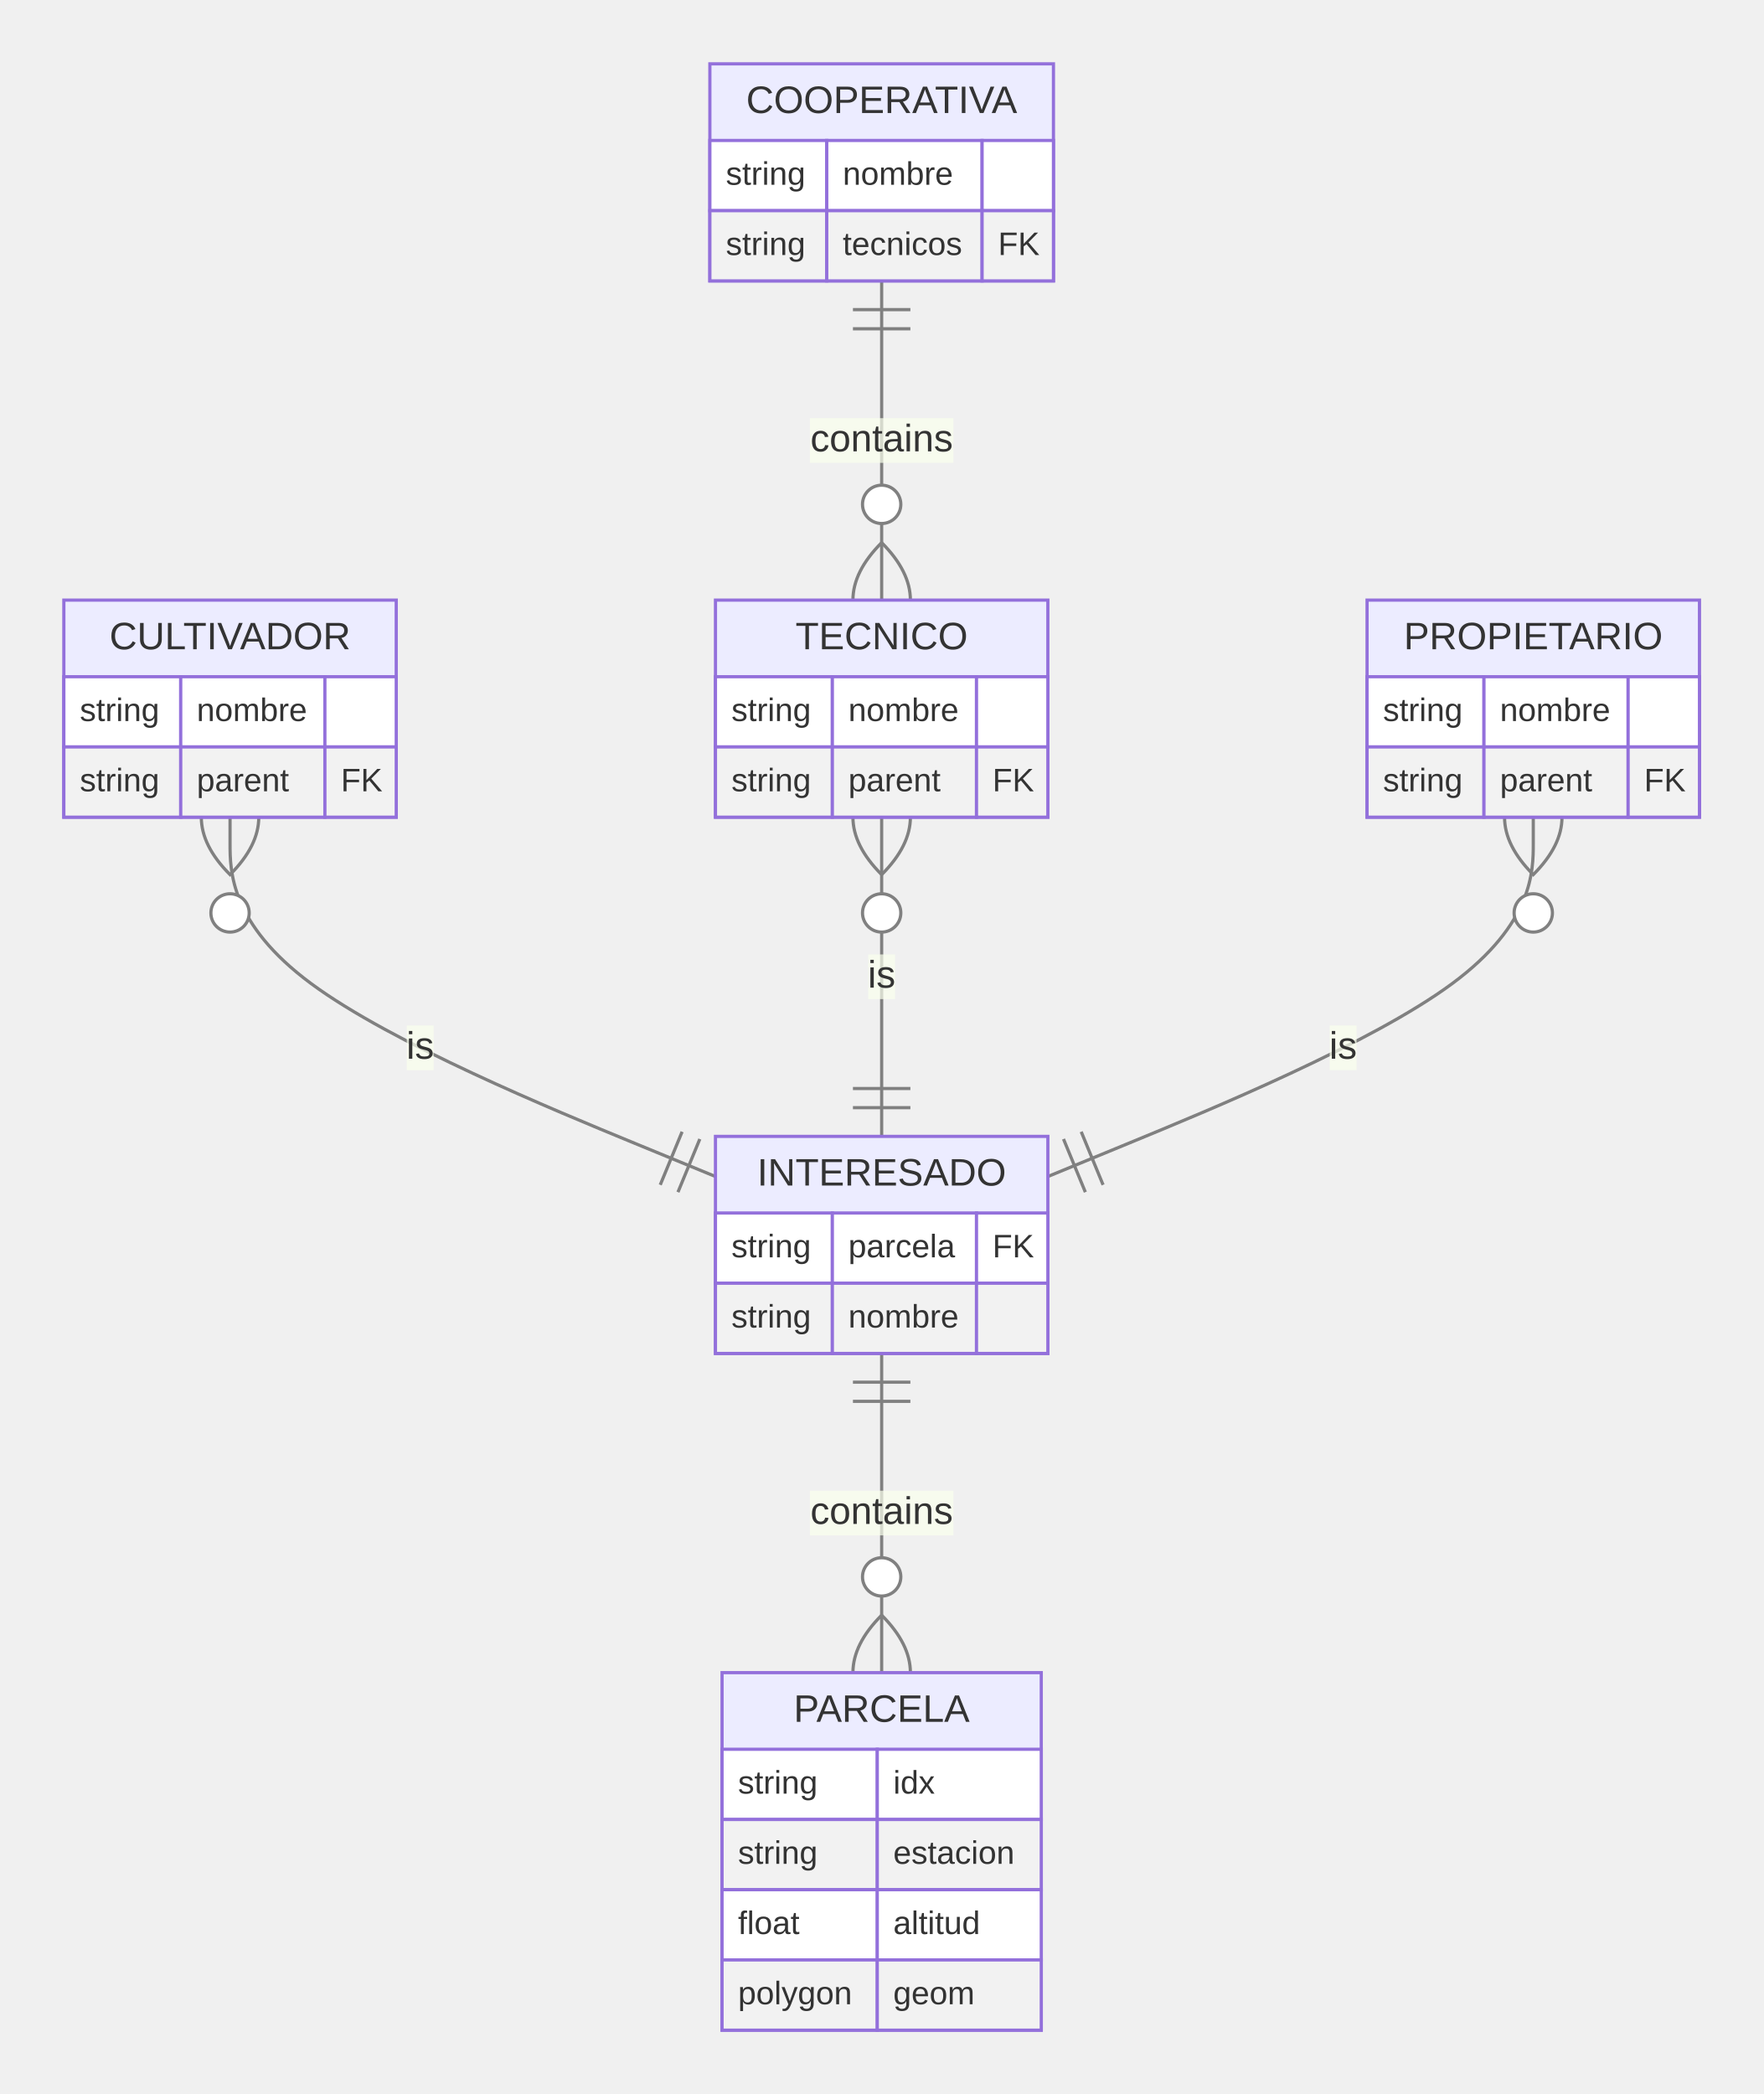
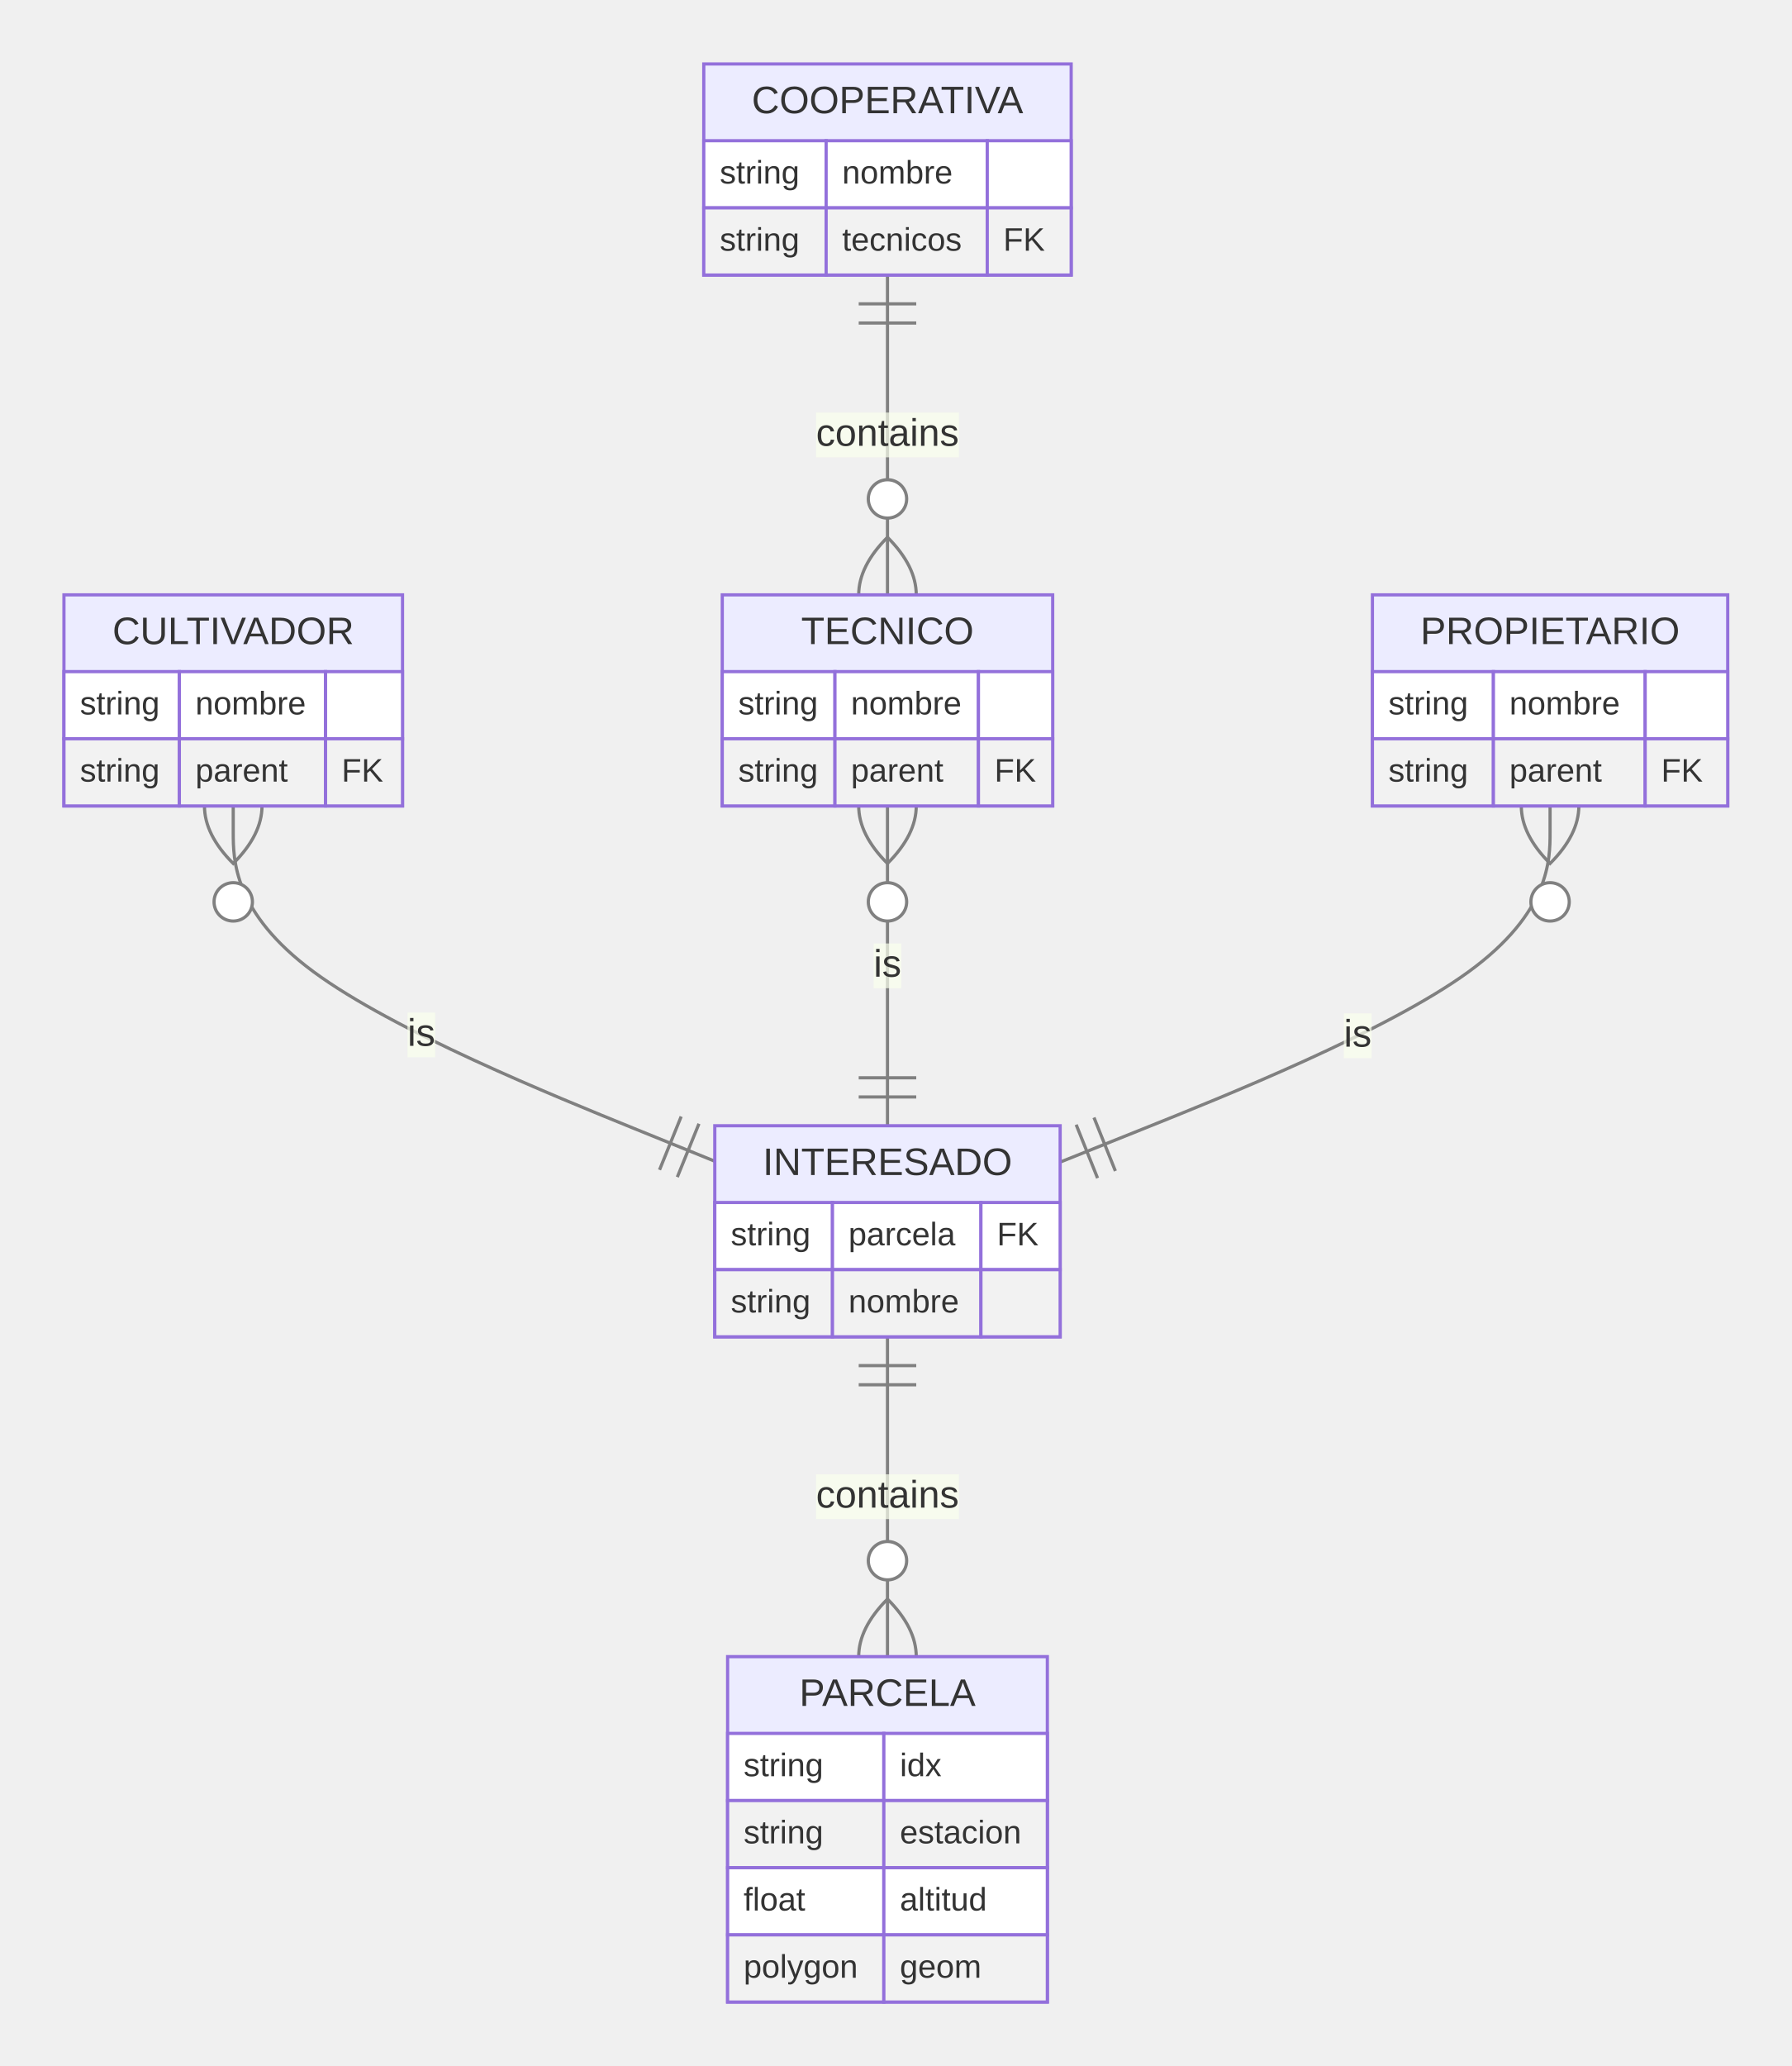
- <svg xmlns="http://www.w3.org/2000/svg" aria-roledescription="er" role="graphics-document document" viewBox="0 0 552.401 656" style="max-width: 552.401px; background-color: white;" width="100%" id="mermaid-1685972476325">
-   <style>#mermaid-1685972476325{font-family:"trebuchet ms",verdana,arial,sans-serif;font-size:16px;fill:#333;}#mermaid-1685972476325 .error-icon{fill:#552222;}#mermaid-1685972476325 .error-text{fill:#552222;stroke:#552222;}#mermaid-1685972476325 .edge-thickness-normal{stroke-width:2px;}#mermaid-1685972476325 .edge-thickness-thick{stroke-width:3.5px;}#mermaid-1685972476325 .edge-pattern-solid{stroke-dasharray:0;}#mermaid-1685972476325 .edge-pattern-dashed{stroke-dasharray:3;}#mermaid-1685972476325 .edge-pattern-dotted{stroke-dasharray:2;}#mermaid-1685972476325 .marker{fill:#333333;stroke:#333333;}#mermaid-1685972476325 .marker.cross{stroke:#333333;}#mermaid-1685972476325 svg{font-family:"trebuchet ms",verdana,arial,sans-serif;font-size:16px;}#mermaid-1685972476325 .entityBox{fill:#ECECFF;stroke:#9370DB;}#mermaid-1685972476325 .attributeBoxOdd{fill:#ffffff;stroke:#9370DB;}#mermaid-1685972476325 .attributeBoxEven{fill:#f2f2f2;stroke:#9370DB;}#mermaid-1685972476325 .relationshipLabelBox{fill:hsl(80, 100%, 96.275%);opacity:0.7;background-color:hsl(80, 100%, 96.275%);}#mermaid-1685972476325 .relationshipLabelBox rect{opacity:0.5;}#mermaid-1685972476325 .relationshipLine{stroke:#333333;}#mermaid-1685972476325 .entityTitleText{text-anchor:middle;font-size:18px;fill:#333;}#mermaid-1685972476325 :root{--mermaid-font-family:"trebuchet ms",verdana,arial,sans-serif;}</style>
+ <svg xmlns="http://www.w3.org/2000/svg" aria-roledescription="er" role="graphics-document document" viewBox="0 0 560.366 646" style="max-width: 560.366px; background-color: white;" width="100%" id="mermaid-1685974907118">
+   <style>#mermaid-1685974907118{font-family:"trebuchet ms",verdana,arial,sans-serif;font-size:16px;fill:#333;}#mermaid-1685974907118 .error-icon{fill:#552222;}#mermaid-1685974907118 .error-text{fill:#552222;stroke:#552222;}#mermaid-1685974907118 .edge-thickness-normal{stroke-width:2px;}#mermaid-1685974907118 .edge-thickness-thick{stroke-width:3.5px;}#mermaid-1685974907118 .edge-pattern-solid{stroke-dasharray:0;}#mermaid-1685974907118 .edge-pattern-dashed{stroke-dasharray:3;}#mermaid-1685974907118 .edge-pattern-dotted{stroke-dasharray:2;}#mermaid-1685974907118 .marker{fill:#333333;stroke:#333333;}#mermaid-1685974907118 .marker.cross{stroke:#333333;}#mermaid-1685974907118 svg{font-family:"trebuchet ms",verdana,arial,sans-serif;font-size:16px;}#mermaid-1685974907118 .entityBox{fill:#ECECFF;stroke:#9370DB;}#mermaid-1685974907118 .attributeBoxOdd{fill:#ffffff;stroke:#9370DB;}#mermaid-1685974907118 .attributeBoxEven{fill:#f2f2f2;stroke:#9370DB;}#mermaid-1685974907118 .relationshipLabelBox{fill:hsl(80, 100%, 96.275%);opacity:0.7;background-color:hsl(80, 100%, 96.275%);}#mermaid-1685974907118 .relationshipLabelBox rect{opacity:0.5;}#mermaid-1685974907118 .relationshipLine{stroke:#333333;}#mermaid-1685974907118 .entityTitleText{text-anchor:middle;font-size:18px;fill:#333;}#mermaid-1685974907118 :root{--mermaid-font-family:"trebuchet ms",verdana,arial,sans-serif;}</style>
  <g />
  <defs>
    <marker orient="auto" markerHeight="18" markerWidth="18" refY="9" refX="0" id="ONLY_ONE_START">
      <path d="M9,0 L9,18 M15,0 L15,18" fill="none" stroke="gray" />
    </marker>
  </defs>
  <defs>
    <marker orient="auto" markerHeight="18" markerWidth="18" refY="9" refX="18" id="ONLY_ONE_END">
      <path d="M3,0 L3,18 M9,0 L9,18" fill="none" stroke="gray" />
    </marker>
  </defs>
  <defs>
    <marker orient="auto" markerHeight="18" markerWidth="30" refY="9" refX="0" id="ZERO_OR_ONE_START">
      <circle r="6" cy="9" cx="21" fill="white" stroke="gray" />
      <path d="M9,0 L9,18" fill="none" stroke="gray" />
    </marker>
  </defs>
  <defs>
    <marker orient="auto" markerHeight="18" markerWidth="30" refY="9" refX="30" id="ZERO_OR_ONE_END">
      <circle r="6" cy="9" cx="9" fill="white" stroke="gray" />
      <path d="M21,0 L21,18" fill="none" stroke="gray" />
    </marker>
  </defs>
  <defs>
    <marker orient="auto" markerHeight="36" markerWidth="45" refY="18" refX="18" id="ONE_OR_MORE_START">
      <path d="M0,18 Q 18,0 36,18 Q 18,36 0,18 M42,9 L42,27" fill="none" stroke="gray" />
    </marker>
  </defs>
  <defs>
    <marker orient="auto" markerHeight="36" markerWidth="45" refY="18" refX="27" id="ONE_OR_MORE_END">
      <path d="M3,9 L3,27 M9,18 Q27,0 45,18 Q27,36 9,18" fill="none" stroke="gray" />
    </marker>
  </defs>
  <defs>
    <marker orient="auto" markerHeight="36" markerWidth="57" refY="18" refX="18" id="ZERO_OR_MORE_START">
      <circle r="6" cy="18" cx="48" fill="white" stroke="gray" />
      <path d="M0,18 Q18,0 36,18 Q18,36 0,18" fill="none" stroke="gray" />
    </marker>
  </defs>
  <defs>
    <marker orient="auto" markerHeight="36" markerWidth="57" refY="18" refX="39" id="ZERO_OR_MORE_END">
      <circle r="6" cy="18" cx="9" fill="white" stroke="gray" />
      <path d="M21,18 Q39,0 57,18 Q39,36 21,18" fill="none" stroke="gray" />
    </marker>
  </defs>
-   <path style="stroke: gray; fill: none;" marker-start="url(#ZERO_OR_MORE_START)" marker-end="url(#ONLY_ONE_END)" d="M72.067,256L72.067,264.333C72.067,272.667,72.067,289.333,97.411,308.096C122.756,326.858,173.445,347.716,198.789,358.146L224.134,368.575" class="er relationshipLine" />
-   <path style="stroke: gray; fill: none;" marker-start="url(#ZERO_OR_MORE_START)" marker-end="url(#ONLY_ONE_END)" d="M276.201,256L276.201,264.333C276.201,272.667,276.201,289.333,276.201,306C276.201,322.667,276.201,339.333,276.201,347.667L276.201,356" class="er relationshipLine" />
-   <path style="stroke: gray; fill: none;" marker-start="url(#ZERO_OR_MORE_START)" marker-end="url(#ONLY_ONE_END)" d="M480.334,256L480.334,264.333C480.334,272.667,480.334,289.333,454.99,308.096C429.645,326.858,378.956,347.716,353.612,358.146L328.267,368.575" class="er relationshipLine" />
-   <path style="stroke: gray; fill: none;" marker-start="url(#ONLY_ONE_START)" marker-end="url(#ZERO_OR_MORE_END)" d="M276.201,88L276.201,96.333C276.201,104.667,276.201,121.333,276.201,138C276.201,154.667,276.201,171.333,276.201,179.667L276.201,188" class="er relationshipLine" />
-   <path style="stroke: gray; fill: none;" marker-start="url(#ONLY_ONE_START)" marker-end="url(#ZERO_OR_MORE_END)" d="M276.201,424L276.201,432.333C276.201,440.667,276.201,457.333,276.201,474C276.201,490.667,276.201,507.333,276.201,515.667L276.201,524" class="er relationshipLine" />
-   <g transform="translate(20,188 )" id="entity-CULTIVADOR-4b976107-9a93-5ea6-a689-e53ffd44865d">
-     <rect height="68" width="104.134" y="0" x="0" class="er entityBox" />
-     <text style="dominant-baseline: middle; text-anchor: middle; font-size: 12px;" transform="translate(52.06686,12)" y="0" x="0" id="text-entity-CULTIVADOR-4b976107-9a93-5ea6-a689-e53ffd44865d" class="er entityLabel">CULTIVADOR</text>
-     <rect height="22" width="36.619" y="24" x="0" class="er attributeBoxOdd" />
-     <text style="dominant-baseline: middle; font-size: 10.2px;" transform="translate(5,35)" y="0" x="0" id="text-entity-CULTIVADOR-4b976107-9a93-5ea6-a689-e53ffd44865d-attr-1-type" class="er entityLabel">string</text>
-     <rect height="22" width="45.161" y="24" x="36.619" class="er attributeBoxOdd" />
-     <text style="dominant-baseline: middle; font-size: 10.2px;" transform="translate(41.61909,35)" y="0" x="0" id="text-entity-CULTIVADOR-4b976107-9a93-5ea6-a689-e53ffd44865d-attr-1-name" class="er entityLabel">nombre</text>
-     <rect height="22" width="22.354" y="24" x="81.78" class="er attributeBoxOdd" />
-     <text style="dominant-baseline: middle; font-size: 10.2px;" transform="translate(86.77971,35)" y="0" x="0" id="text-entity-CULTIVADOR-4b976107-9a93-5ea6-a689-e53ffd44865d-attr-1-key" class="er entityLabel" />
-     <rect height="22" width="36.619" y="46" x="0" class="er attributeBoxEven" />
-     <text style="dominant-baseline: middle; font-size: 10.2px;" transform="translate(5,57)" y="0" x="0" id="text-entity-CULTIVADOR-4b976107-9a93-5ea6-a689-e53ffd44865d-attr-2-type" class="er entityLabel">string</text>
-     <rect height="22" width="45.161" y="46" x="36.619" class="er attributeBoxEven" />
-     <text style="dominant-baseline: middle; font-size: 10.2px;" transform="translate(41.61909,57)" y="0" x="0" id="text-entity-CULTIVADOR-4b976107-9a93-5ea6-a689-e53ffd44865d-attr-2-name" class="er entityLabel">parent</text>
-     <rect height="22" width="22.354" y="46" x="81.78" class="er attributeBoxEven" />
-     <text style="dominant-baseline: middle; font-size: 10.2px;" transform="translate(86.77971,57)" y="0" x="0" id="text-entity-CULTIVADOR-4b976107-9a93-5ea6-a689-e53ffd44865d-attr-2-key" class="er entityLabel">FK</text>
+   <path style="stroke: gray; fill: none;" marker-start="url(#ZERO_OR_MORE_START)" marker-end="url(#ONLY_ONE_END)" d="M72.948,252L72.948,260.333C72.948,268.667,72.948,285.333,98.05,303.849C123.153,322.364,173.357,342.729,198.459,352.911L223.561,363.093" class="er relationshipLine" />
+   <path style="stroke: gray; fill: none;" marker-start="url(#ZERO_OR_MORE_START)" marker-end="url(#ONLY_ONE_END)" d="M277.569,252L277.569,260.333C277.569,268.667,277.569,285.333,277.569,302C277.569,318.667,277.569,335.333,277.569,343.667L277.569,352" class="er relationshipLine" />
+   <path style="stroke: gray; fill: none;" marker-start="url(#ZERO_OR_MORE_START)" marker-end="url(#ONLY_ONE_END)" d="M484.804,252L484.804,260.333C484.804,268.667,484.804,285.333,459.266,303.895C433.728,322.456,382.652,342.913,357.115,353.141L331.577,363.369" class="er relationshipLine" />
+   <path style="stroke: gray; fill: none;" marker-start="url(#ONLY_ONE_START)" marker-end="url(#ZERO_OR_MORE_END)" d="M277.569,86L277.569,94.333C277.569,102.667,277.569,119.333,277.569,136C277.569,152.667,277.569,169.333,277.569,177.667L277.569,186" class="er relationshipLine" />
+   <path style="stroke: gray; fill: none;" marker-start="url(#ONLY_ONE_START)" marker-end="url(#ZERO_OR_MORE_END)" d="M277.569,418L277.569,426.333C277.569,434.667,277.569,451.333,277.569,468C277.569,484.667,277.569,501.333,277.569,509.667L277.569,518" class="er relationshipLine" />
+   <g transform="translate(20,186 )" id="entity-CULTIVADOR-4b976107-9a93-5ea6-a689-e53ffd44865d">
+     <rect height="66" width="105.896" y="0" x="0" class="er entityBox" />
+     <text style="dominant-baseline: middle; text-anchor: middle; font-size: 12px;" transform="translate(52.94824,12)" y="0" x="0" id="text-entity-CULTIVADOR-4b976107-9a93-5ea6-a689-e53ffd44865d" class="er entityLabel">CULTIVADOR</text>
+     <rect height="21" width="36.096" y="24" x="0" class="er attributeBoxOdd" />
+     <text style="dominant-baseline: middle; font-size: 10.2px;" transform="translate(5,34.5)" y="0" x="0" id="text-entity-CULTIVADOR-4b976107-9a93-5ea6-a689-e53ffd44865d-attr-1-type" class="er entityLabel">string</text>
+     <rect height="21" width="45.727" y="24" x="36.096" class="er attributeBoxOdd" />
+     <text style="dominant-baseline: middle; font-size: 10.2px;" transform="translate(41.09633,34.5)" y="0" x="0" id="text-entity-CULTIVADOR-4b976107-9a93-5ea6-a689-e53ffd44865d-attr-1-name" class="er entityLabel">nombre</text>
+     <rect height="21" width="24.073" y="24" x="81.823" class="er attributeBoxOdd" />
+     <text style="dominant-baseline: middle; font-size: 10.2px;" transform="translate(86.82304,34.5)" y="0" x="0" id="text-entity-CULTIVADOR-4b976107-9a93-5ea6-a689-e53ffd44865d-attr-1-key" class="er entityLabel" />
+     <rect height="21" width="36.096" y="45" x="0" class="er attributeBoxEven" />
+     <text style="dominant-baseline: middle; font-size: 10.2px;" transform="translate(5,55.5)" y="0" x="0" id="text-entity-CULTIVADOR-4b976107-9a93-5ea6-a689-e53ffd44865d-attr-2-type" class="er entityLabel">string</text>
+     <rect height="21" width="45.727" y="45" x="36.096" class="er attributeBoxEven" />
+     <text style="dominant-baseline: middle; font-size: 10.2px;" transform="translate(41.09633,55.5)" y="0" x="0" id="text-entity-CULTIVADOR-4b976107-9a93-5ea6-a689-e53ffd44865d-attr-2-name" class="er entityLabel">parent</text>
+     <rect height="21" width="24.073" y="45" x="81.823" class="er attributeBoxEven" />
+     <text style="dominant-baseline: middle; font-size: 10.2px;" transform="translate(86.82304,55.5)" y="0" x="0" id="text-entity-CULTIVADOR-4b976107-9a93-5ea6-a689-e53ffd44865d-attr-2-key" class="er entityLabel">FK</text>
  </g>
-   <g transform="translate(224.1337,356 )" id="entity-INTERESADO-82436f7b-d83d-5cd4-a2f6-bd91b5a481cd">
-     <rect height="68" width="104.134" y="0" x="0" class="er entityBox" />
-     <text style="dominant-baseline: middle; text-anchor: middle; font-size: 12px;" transform="translate(52.06686,12)" y="0" x="0" id="text-entity-INTERESADO-82436f7b-d83d-5cd4-a2f6-bd91b5a481cd" class="er entityLabel">INTERESADO</text>
-     <rect height="22" width="36.619" y="24" x="0" class="er attributeBoxOdd" />
-     <text style="dominant-baseline: middle; font-size: 10.2px;" transform="translate(5,35)" y="0" x="0" id="text-entity-INTERESADO-82436f7b-d83d-5cd4-a2f6-bd91b5a481cd-attr-1-type" class="er entityLabel">string</text>
-     <rect height="22" width="45.161" y="24" x="36.619" class="er attributeBoxOdd" />
-     <text style="dominant-baseline: middle; font-size: 10.2px;" transform="translate(41.61909,35)" y="0" x="0" id="text-entity-INTERESADO-82436f7b-d83d-5cd4-a2f6-bd91b5a481cd-attr-1-name" class="er entityLabel">parcela</text>
-     <rect height="22" width="22.354" y="24" x="81.78" class="er attributeBoxOdd" />
-     <text style="dominant-baseline: middle; font-size: 10.2px;" transform="translate(86.77971,35)" y="0" x="0" id="text-entity-INTERESADO-82436f7b-d83d-5cd4-a2f6-bd91b5a481cd-attr-1-key" class="er entityLabel">FK</text>
-     <rect height="22" width="36.619" y="46" x="0" class="er attributeBoxEven" />
-     <text style="dominant-baseline: middle; font-size: 10.2px;" transform="translate(5,57)" y="0" x="0" id="text-entity-INTERESADO-82436f7b-d83d-5cd4-a2f6-bd91b5a481cd-attr-2-type" class="er entityLabel">string</text>
-     <rect height="22" width="45.161" y="46" x="36.619" class="er attributeBoxEven" />
-     <text style="dominant-baseline: middle; font-size: 10.2px;" transform="translate(41.61909,57)" y="0" x="0" id="text-entity-INTERESADO-82436f7b-d83d-5cd4-a2f6-bd91b5a481cd-attr-2-name" class="er entityLabel">nombre</text>
-     <rect height="22" width="22.354" y="46" x="81.78" class="er attributeBoxEven" />
-     <text style="dominant-baseline: middle; font-size: 10.2px;" transform="translate(86.77971,57)" y="0" x="0" id="text-entity-INTERESADO-82436f7b-d83d-5cd4-a2f6-bd91b5a481cd-attr-2-key" class="er entityLabel" />
+   <g transform="translate(223.5611,352 )" id="entity-INTERESADO-82436f7b-d83d-5cd4-a2f6-bd91b5a481cd">
+     <rect height="66" width="108.016" y="0" x="0" class="er entityBox" />
+     <text style="dominant-baseline: middle; text-anchor: middle; font-size: 12px;" transform="translate(54.00781,12)" y="0" x="0" id="text-entity-INTERESADO-82436f7b-d83d-5cd4-a2f6-bd91b5a481cd" class="er entityLabel">INTERESADO</text>
+     <rect height="21" width="36.803" y="24" x="0" class="er attributeBoxOdd" />
+     <text style="dominant-baseline: middle; font-size: 10.2px;" transform="translate(5,34.5)" y="0" x="0" id="text-entity-INTERESADO-82436f7b-d83d-5cd4-a2f6-bd91b5a481cd-attr-1-type" class="er entityLabel">string</text>
+     <rect height="21" width="46.433" y="24" x="36.803" class="er attributeBoxOdd" />
+     <text style="dominant-baseline: middle; font-size: 10.2px;" transform="translate(41.80271,34.5)" y="0" x="0" id="text-entity-INTERESADO-82436f7b-d83d-5cd4-a2f6-bd91b5a481cd-attr-1-name" class="er entityLabel">parcela</text>
+     <rect height="21" width="24.78" y="24" x="83.236" class="er attributeBoxOdd" />
+     <text style="dominant-baseline: middle; font-size: 10.2px;" transform="translate(88.2358,34.5)" y="0" x="0" id="text-entity-INTERESADO-82436f7b-d83d-5cd4-a2f6-bd91b5a481cd-attr-1-key" class="er entityLabel">FK</text>
+     <rect height="21" width="36.803" y="45" x="0" class="er attributeBoxEven" />
+     <text style="dominant-baseline: middle; font-size: 10.2px;" transform="translate(5,55.5)" y="0" x="0" id="text-entity-INTERESADO-82436f7b-d83d-5cd4-a2f6-bd91b5a481cd-attr-2-type" class="er entityLabel">string</text>
+     <rect height="21" width="46.433" y="45" x="36.803" class="er attributeBoxEven" />
+     <text style="dominant-baseline: middle; font-size: 10.2px;" transform="translate(41.80271,55.5)" y="0" x="0" id="text-entity-INTERESADO-82436f7b-d83d-5cd4-a2f6-bd91b5a481cd-attr-2-name" class="er entityLabel">nombre</text>
+     <rect height="21" width="24.78" y="45" x="83.236" class="er attributeBoxEven" />
+     <text style="dominant-baseline: middle; font-size: 10.2px;" transform="translate(88.2358,55.5)" y="0" x="0" id="text-entity-INTERESADO-82436f7b-d83d-5cd4-a2f6-bd91b5a481cd-attr-2-key" class="er entityLabel" />
  </g>
-   <g transform="translate(224.1337,188 )" id="entity-TECNICO-c6d65ed5-8e80-5727-a5f6-6300295c6726">
-     <rect height="68" width="104.134" y="0" x="0" class="er entityBox" />
-     <text style="dominant-baseline: middle; text-anchor: middle; font-size: 12px;" transform="translate(52.06686,12)" y="0" x="0" id="text-entity-TECNICO-c6d65ed5-8e80-5727-a5f6-6300295c6726" class="er entityLabel">TECNICO</text>
-     <rect height="22" width="36.619" y="24" x="0" class="er attributeBoxOdd" />
-     <text style="dominant-baseline: middle; font-size: 10.2px;" transform="translate(5,35)" y="0" x="0" id="text-entity-TECNICO-c6d65ed5-8e80-5727-a5f6-6300295c6726-attr-1-type" class="er entityLabel">string</text>
-     <rect height="22" width="45.161" y="24" x="36.619" class="er attributeBoxOdd" />
-     <text style="dominant-baseline: middle; font-size: 10.2px;" transform="translate(41.61909,35)" y="0" x="0" id="text-entity-TECNICO-c6d65ed5-8e80-5727-a5f6-6300295c6726-attr-1-name" class="er entityLabel">nombre</text>
-     <rect height="22" width="22.354" y="24" x="81.78" class="er attributeBoxOdd" />
-     <text style="dominant-baseline: middle; font-size: 10.2px;" transform="translate(86.77971,35)" y="0" x="0" id="text-entity-TECNICO-c6d65ed5-8e80-5727-a5f6-6300295c6726-attr-1-key" class="er entityLabel" />
-     <rect height="22" width="36.619" y="46" x="0" class="er attributeBoxEven" />
-     <text style="dominant-baseline: middle; font-size: 10.2px;" transform="translate(5,57)" y="0" x="0" id="text-entity-TECNICO-c6d65ed5-8e80-5727-a5f6-6300295c6726-attr-2-type" class="er entityLabel">string</text>
-     <rect height="22" width="45.161" y="46" x="36.619" class="er attributeBoxEven" />
-     <text style="dominant-baseline: middle; font-size: 10.2px;" transform="translate(41.61909,57)" y="0" x="0" id="text-entity-TECNICO-c6d65ed5-8e80-5727-a5f6-6300295c6726-attr-2-name" class="er entityLabel">parent</text>
-     <rect height="22" width="22.354" y="46" x="81.78" class="er attributeBoxEven" />
-     <text style="dominant-baseline: middle; font-size: 10.2px;" transform="translate(86.77971,57)" y="0" x="0" id="text-entity-TECNICO-c6d65ed5-8e80-5727-a5f6-6300295c6726-attr-2-key" class="er entityLabel">FK</text>
+   <g transform="translate(225.8965,186 )" id="entity-TECNICO-c6d65ed5-8e80-5727-a5f6-6300295c6726">
+     <rect height="66" width="103.345" y="0" x="0" class="er entityBox" />
+     <text style="dominant-baseline: middle; text-anchor: middle; font-size: 12px;" transform="translate(51.67247,12)" y="0" x="0" id="text-entity-TECNICO-c6d65ed5-8e80-5727-a5f6-6300295c6726" class="er entityLabel">TECNICO</text>
+     <rect height="21" width="35.246" y="24" x="0" class="er attributeBoxOdd" />
+     <text style="dominant-baseline: middle; font-size: 10.2px;" transform="translate(5,34.5)" y="0" x="0" id="text-entity-TECNICO-c6d65ed5-8e80-5727-a5f6-6300295c6726-attr-1-type" class="er entityLabel">string</text>
+     <rect height="21" width="44.876" y="24" x="35.246" class="er attributeBoxOdd" />
+     <text style="dominant-baseline: middle; font-size: 10.2px;" transform="translate(40.24582,34.5)" y="0" x="0" id="text-entity-TECNICO-c6d65ed5-8e80-5727-a5f6-6300295c6726-attr-1-name" class="er entityLabel">nombre</text>
+     <rect height="21" width="23.223" y="24" x="80.122" class="er attributeBoxOdd" />
+     <text style="dominant-baseline: middle; font-size: 10.2px;" transform="translate(85.12201,34.5)" y="0" x="0" id="text-entity-TECNICO-c6d65ed5-8e80-5727-a5f6-6300295c6726-attr-1-key" class="er entityLabel" />
+     <rect height="21" width="35.246" y="45" x="0" class="er attributeBoxEven" />
+     <text style="dominant-baseline: middle; font-size: 10.2px;" transform="translate(5,55.5)" y="0" x="0" id="text-entity-TECNICO-c6d65ed5-8e80-5727-a5f6-6300295c6726-attr-2-type" class="er entityLabel">string</text>
+     <rect height="21" width="44.876" y="45" x="35.246" class="er attributeBoxEven" />
+     <text style="dominant-baseline: middle; font-size: 10.2px;" transform="translate(40.24582,55.5)" y="0" x="0" id="text-entity-TECNICO-c6d65ed5-8e80-5727-a5f6-6300295c6726-attr-2-name" class="er entityLabel">parent</text>
+     <rect height="21" width="23.223" y="45" x="80.122" class="er attributeBoxEven" />
+     <text style="dominant-baseline: middle; font-size: 10.2px;" transform="translate(85.12201,55.5)" y="0" x="0" id="text-entity-TECNICO-c6d65ed5-8e80-5727-a5f6-6300295c6726-attr-2-key" class="er entityLabel">FK</text>
  </g>
-   <g transform="translate(428.2674,188 )" id="entity-PROPIETARIO-006514a1-4c31-5a93-afb5-ae6a6361edc0">
-     <rect height="68" width="104.134" y="0" x="0" class="er entityBox" />
-     <text style="dominant-baseline: middle; text-anchor: middle; font-size: 12px;" transform="translate(52.06686,12)" y="0" x="0" id="text-entity-PROPIETARIO-006514a1-4c31-5a93-afb5-ae6a6361edc0" class="er entityLabel">PROPIETARIO</text>
-     <rect height="22" width="36.619" y="24" x="0" class="er attributeBoxOdd" />
-     <text style="dominant-baseline: middle; font-size: 10.2px;" transform="translate(5,35)" y="0" x="0" id="text-entity-PROPIETARIO-006514a1-4c31-5a93-afb5-ae6a6361edc0-attr-1-type" class="er entityLabel">string</text>
-     <rect height="22" width="45.161" y="24" x="36.619" class="er attributeBoxOdd" />
-     <text style="dominant-baseline: middle; font-size: 10.2px;" transform="translate(41.61909,35)" y="0" x="0" id="text-entity-PROPIETARIO-006514a1-4c31-5a93-afb5-ae6a6361edc0-attr-1-name" class="er entityLabel">nombre</text>
-     <rect height="22" width="22.354" y="24" x="81.78" class="er attributeBoxOdd" />
-     <text style="dominant-baseline: middle; font-size: 10.2px;" transform="translate(86.77971,35)" y="0" x="0" id="text-entity-PROPIETARIO-006514a1-4c31-5a93-afb5-ae6a6361edc0-attr-1-key" class="er entityLabel" />
-     <rect height="22" width="36.619" y="46" x="0" class="er attributeBoxEven" />
-     <text style="dominant-baseline: middle; font-size: 10.2px;" transform="translate(5,57)" y="0" x="0" id="text-entity-PROPIETARIO-006514a1-4c31-5a93-afb5-ae6a6361edc0-attr-2-type" class="er entityLabel">string</text>
-     <rect height="22" width="45.161" y="46" x="36.619" class="er attributeBoxEven" />
-     <text style="dominant-baseline: middle; font-size: 10.2px;" transform="translate(41.61909,57)" y="0" x="0" id="text-entity-PROPIETARIO-006514a1-4c31-5a93-afb5-ae6a6361edc0-attr-2-name" class="er entityLabel">parent</text>
-     <rect height="22" width="22.354" y="46" x="81.78" class="er attributeBoxEven" />
-     <text style="dominant-baseline: middle; font-size: 10.2px;" transform="translate(86.77971,57)" y="0" x="0" id="text-entity-PROPIETARIO-006514a1-4c31-5a93-afb5-ae6a6361edc0-attr-2-key" class="er entityLabel">FK</text>
+   <g transform="translate(429.2414,186 )" id="entity-PROPIETARIO-006514a1-4c31-5a93-afb5-ae6a6361edc0">
+     <rect height="66" width="111.125" y="0" x="0" class="er entityBox" />
+     <text style="dominant-baseline: middle; text-anchor: middle; font-size: 12px;" transform="translate(55.5625,12)" y="0" x="0" id="text-entity-PROPIETARIO-006514a1-4c31-5a93-afb5-ae6a6361edc0" class="er entityLabel">PROPIETARIO</text>
+     <rect height="21" width="37.839" y="24" x="0" class="er attributeBoxOdd" />
+     <text style="dominant-baseline: middle; font-size: 10.2px;" transform="translate(5,34.5)" y="0" x="0" id="text-entity-PROPIETARIO-006514a1-4c31-5a93-afb5-ae6a6361edc0-attr-1-type" class="er entityLabel">string</text>
+     <rect height="21" width="47.47" y="24" x="37.839" class="er attributeBoxOdd" />
+     <text style="dominant-baseline: middle; font-size: 10.2px;" transform="translate(42.83917,34.5)" y="0" x="0" id="text-entity-PROPIETARIO-006514a1-4c31-5a93-afb5-ae6a6361edc0-attr-1-name" class="er entityLabel">nombre</text>
+     <rect height="21" width="25.816" y="24" x="85.309" class="er attributeBoxOdd" />
+     <text style="dominant-baseline: middle; font-size: 10.2px;" transform="translate(90.30872,34.5)" y="0" x="0" id="text-entity-PROPIETARIO-006514a1-4c31-5a93-afb5-ae6a6361edc0-attr-1-key" class="er entityLabel" />
+     <rect height="21" width="37.839" y="45" x="0" class="er attributeBoxEven" />
+     <text style="dominant-baseline: middle; font-size: 10.2px;" transform="translate(5,55.5)" y="0" x="0" id="text-entity-PROPIETARIO-006514a1-4c31-5a93-afb5-ae6a6361edc0-attr-2-type" class="er entityLabel">string</text>
+     <rect height="21" width="47.47" y="45" x="37.839" class="er attributeBoxEven" />
+     <text style="dominant-baseline: middle; font-size: 10.2px;" transform="translate(42.83917,55.5)" y="0" x="0" id="text-entity-PROPIETARIO-006514a1-4c31-5a93-afb5-ae6a6361edc0-attr-2-name" class="er entityLabel">parent</text>
+     <rect height="21" width="25.816" y="45" x="85.309" class="er attributeBoxEven" />
+     <text style="dominant-baseline: middle; font-size: 10.2px;" transform="translate(90.30872,55.5)" y="0" x="0" id="text-entity-PROPIETARIO-006514a1-4c31-5a93-afb5-ae6a6361edc0-attr-2-key" class="er entityLabel">FK</text>
  </g>
-   <g transform="translate(222.3826,20 )" id="entity-COOPERATIVA-0e392d62-3cf6-5081-92b7-83a8d1aeea37">
-     <rect height="68" width="107.636" y="0" x="0" class="er entityBox" />
-     <text style="dominant-baseline: middle; text-anchor: middle; font-size: 12px;" transform="translate(53.81801,12)" y="0" x="0" id="text-entity-COOPERATIVA-0e392d62-3cf6-5081-92b7-83a8d1aeea37" class="er entityLabel">COOPERATIVA</text>
-     <rect height="22" width="36.619" y="24" x="0" class="er attributeBoxOdd" />
-     <text style="dominant-baseline: middle; font-size: 10.2px;" transform="translate(5,35)" y="0" x="0" id="text-entity-COOPERATIVA-0e392d62-3cf6-5081-92b7-83a8d1aeea37-attr-1-type" class="er entityLabel">string</text>
-     <rect height="22" width="48.663" y="24" x="36.619" class="er attributeBoxOdd" />
-     <text style="dominant-baseline: middle; font-size: 10.2px;" transform="translate(41.61909,35)" y="0" x="0" id="text-entity-COOPERATIVA-0e392d62-3cf6-5081-92b7-83a8d1aeea37-attr-1-name" class="er entityLabel">nombre</text>
-     <rect height="22" width="22.354" y="24" x="85.282" class="er attributeBoxOdd" />
-     <text style="dominant-baseline: middle; font-size: 10.2px;" transform="translate(90.28201,35)" y="0" x="0" id="text-entity-COOPERATIVA-0e392d62-3cf6-5081-92b7-83a8d1aeea37-attr-1-key" class="er entityLabel" />
-     <rect height="22" width="36.619" y="46" x="0" class="er attributeBoxEven" />
-     <text style="dominant-baseline: middle; font-size: 10.2px;" transform="translate(5,57)" y="0" x="0" id="text-entity-COOPERATIVA-0e392d62-3cf6-5081-92b7-83a8d1aeea37-attr-2-type" class="er entityLabel">string</text>
-     <rect height="22" width="48.663" y="46" x="36.619" class="er attributeBoxEven" />
-     <text style="dominant-baseline: middle; font-size: 10.2px;" transform="translate(41.61909,57)" y="0" x="0" id="text-entity-COOPERATIVA-0e392d62-3cf6-5081-92b7-83a8d1aeea37-attr-2-name" class="er entityLabel">tecnicos</text>
-     <rect height="22" width="22.354" y="46" x="85.282" class="er attributeBoxEven" />
-     <text style="dominant-baseline: middle; font-size: 10.2px;" transform="translate(90.28201,57)" y="0" x="0" id="text-entity-COOPERATIVA-0e392d62-3cf6-5081-92b7-83a8d1aeea37-attr-2-key" class="er entityLabel">FK</text>
+   <g transform="translate(220.1158,20 )" id="entity-COOPERATIVA-0e392d62-3cf6-5081-92b7-83a8d1aeea37">
+     <rect height="66" width="114.906" y="0" x="0" class="er entityBox" />
+     <text style="dominant-baseline: middle; text-anchor: middle; font-size: 12px;" transform="translate(57.45312,12)" y="0" x="0" id="text-entity-COOPERATIVA-0e392d62-3cf6-5081-92b7-83a8d1aeea37" class="er entityLabel">COOPERATIVA</text>
+     <rect height="21" width="38.267" y="24" x="0" class="er attributeBoxOdd" />
+     <text style="dominant-baseline: middle; font-size: 10.2px;" transform="translate(5,34.5)" y="0" x="0" id="text-entity-COOPERATIVA-0e392d62-3cf6-5081-92b7-83a8d1aeea37-attr-1-type" class="er entityLabel">string</text>
+     <rect height="21" width="50.396" y="24" x="38.267" class="er attributeBoxOdd" />
+     <text style="dominant-baseline: middle; font-size: 10.2px;" transform="translate(43.26665,34.5)" y="0" x="0" id="text-entity-COOPERATIVA-0e392d62-3cf6-5081-92b7-83a8d1aeea37-attr-1-name" class="er entityLabel">nombre</text>
+     <rect height="21" width="26.244" y="24" x="88.662" class="er attributeBoxOdd" />
+     <text style="dominant-baseline: middle; font-size: 10.2px;" transform="translate(93.66249,34.5)" y="0" x="0" id="text-entity-COOPERATIVA-0e392d62-3cf6-5081-92b7-83a8d1aeea37-attr-1-key" class="er entityLabel" />
+     <rect height="21" width="38.267" y="45" x="0" class="er attributeBoxEven" />
+     <text style="dominant-baseline: middle; font-size: 10.2px;" transform="translate(5,55.5)" y="0" x="0" id="text-entity-COOPERATIVA-0e392d62-3cf6-5081-92b7-83a8d1aeea37-attr-2-type" class="er entityLabel">string</text>
+     <rect height="21" width="50.396" y="45" x="38.267" class="er attributeBoxEven" />
+     <text style="dominant-baseline: middle; font-size: 10.2px;" transform="translate(43.26665,55.5)" y="0" x="0" id="text-entity-COOPERATIVA-0e392d62-3cf6-5081-92b7-83a8d1aeea37-attr-2-name" class="er entityLabel">tecnicos</text>
+     <rect height="21" width="26.244" y="45" x="88.662" class="er attributeBoxEven" />
+     <text style="dominant-baseline: middle; font-size: 10.2px;" transform="translate(93.66249,55.5)" y="0" x="0" id="text-entity-COOPERATIVA-0e392d62-3cf6-5081-92b7-83a8d1aeea37-attr-2-key" class="er entityLabel">FK</text>
  </g>
-   <g transform="translate(226.2006,524 )" id="entity-PARCELA-397a2d3f-8cad-5f6f-9c32-31c208451969">
-     <rect height="112" width="100" y="0" x="0" class="er entityBox" />
+   <g transform="translate(227.569,518 )" id="entity-PARCELA-397a2d3f-8cad-5f6f-9c32-31c208451969">
+     <rect height="108" width="100" y="0" x="0" class="er entityBox" />
    <text style="dominant-baseline: middle; text-anchor: middle; font-size: 12px;" transform="translate(50,12)" y="0" x="0" id="text-entity-PARCELA-397a2d3f-8cad-5f6f-9c32-31c208451969" class="er entityLabel">PARCELA</text>
-     <rect height="22" width="48.63" y="24" x="0" class="er attributeBoxOdd" />
-     <text style="dominant-baseline: middle; font-size: 10.2px;" transform="translate(5,35)" y="0" x="0" id="text-entity-PARCELA-397a2d3f-8cad-5f6f-9c32-31c208451969-attr-1-type" class="er entityLabel">string</text>
-     <rect height="22" width="51.37" y="24" x="48.63" class="er attributeBoxOdd" />
-     <text style="dominant-baseline: middle; font-size: 10.2px;" transform="translate(53.63039,35)" y="0" x="0" id="text-entity-PARCELA-397a2d3f-8cad-5f6f-9c32-31c208451969-attr-1-name" class="er entityLabel">idx</text>
-     <rect height="22" width="48.63" y="46" x="0" class="er attributeBoxEven" />
-     <text style="dominant-baseline: middle; font-size: 10.2px;" transform="translate(5,57)" y="0" x="0" id="text-entity-PARCELA-397a2d3f-8cad-5f6f-9c32-31c208451969-attr-2-type" class="er entityLabel">string</text>
-     <rect height="22" width="51.37" y="46" x="48.63" class="er attributeBoxEven" />
-     <text style="dominant-baseline: middle; font-size: 10.2px;" transform="translate(53.63039,57)" y="0" x="0" id="text-entity-PARCELA-397a2d3f-8cad-5f6f-9c32-31c208451969-attr-2-name" class="er entityLabel">estacion</text>
-     <rect height="22" width="48.63" y="68" x="0" class="er attributeBoxOdd" />
-     <text style="dominant-baseline: middle; font-size: 10.2px;" transform="translate(5,79)" y="0" x="0" id="text-entity-PARCELA-397a2d3f-8cad-5f6f-9c32-31c208451969-attr-3-type" class="er entityLabel">float</text>
-     <rect height="22" width="51.37" y="68" x="48.63" class="er attributeBoxOdd" />
-     <text style="dominant-baseline: middle; font-size: 10.2px;" transform="translate(53.63039,79)" y="0" x="0" id="text-entity-PARCELA-397a2d3f-8cad-5f6f-9c32-31c208451969-attr-3-name" class="er entityLabel">altitud</text>
-     <rect height="22" width="48.63" y="90" x="0" class="er attributeBoxEven" />
-     <text style="dominant-baseline: middle; font-size: 10.2px;" transform="translate(5,101)" y="0" x="0" id="text-entity-PARCELA-397a2d3f-8cad-5f6f-9c32-31c208451969-attr-4-type" class="er entityLabel">polygon</text>
-     <rect height="22" width="51.37" y="90" x="48.63" class="er attributeBoxEven" />
-     <text style="dominant-baseline: middle; font-size: 10.2px;" transform="translate(53.63039,101)" y="0" x="0" id="text-entity-PARCELA-397a2d3f-8cad-5f6f-9c32-31c208451969-attr-4-name" class="er entityLabel">geom</text>
+     <rect height="21" width="48.867" y="24" x="0" class="er attributeBoxOdd" />
+     <text style="dominant-baseline: middle; font-size: 10.2px;" transform="translate(5,34.5)" y="0" x="0" id="text-entity-PARCELA-397a2d3f-8cad-5f6f-9c32-31c208451969-attr-1-type" class="er entityLabel">string</text>
+     <rect height="21" width="51.133" y="24" x="48.867" class="er attributeBoxOdd" />
+     <text style="dominant-baseline: middle; font-size: 10.2px;" transform="translate(53.86719,34.5)" y="0" x="0" id="text-entity-PARCELA-397a2d3f-8cad-5f6f-9c32-31c208451969-attr-1-name" class="er entityLabel">idx</text>
+     <rect height="21" width="48.867" y="45" x="0" class="er attributeBoxEven" />
+     <text style="dominant-baseline: middle; font-size: 10.2px;" transform="translate(5,55.5)" y="0" x="0" id="text-entity-PARCELA-397a2d3f-8cad-5f6f-9c32-31c208451969-attr-2-type" class="er entityLabel">string</text>
+     <rect height="21" width="51.133" y="45" x="48.867" class="er attributeBoxEven" />
+     <text style="dominant-baseline: middle; font-size: 10.2px;" transform="translate(53.86719,55.5)" y="0" x="0" id="text-entity-PARCELA-397a2d3f-8cad-5f6f-9c32-31c208451969-attr-2-name" class="er entityLabel">estacion</text>
+     <rect height="21" width="48.867" y="66" x="0" class="er attributeBoxOdd" />
+     <text style="dominant-baseline: middle; font-size: 10.2px;" transform="translate(5,76.5)" y="0" x="0" id="text-entity-PARCELA-397a2d3f-8cad-5f6f-9c32-31c208451969-attr-3-type" class="er entityLabel">float</text>
+     <rect height="21" width="51.133" y="66" x="48.867" class="er attributeBoxOdd" />
+     <text style="dominant-baseline: middle; font-size: 10.2px;" transform="translate(53.86719,76.5)" y="0" x="0" id="text-entity-PARCELA-397a2d3f-8cad-5f6f-9c32-31c208451969-attr-3-name" class="er entityLabel">altitud</text>
+     <rect height="21" width="48.867" y="87" x="0" class="er attributeBoxEven" />
+     <text style="dominant-baseline: middle; font-size: 10.2px;" transform="translate(5,97.5)" y="0" x="0" id="text-entity-PARCELA-397a2d3f-8cad-5f6f-9c32-31c208451969-attr-4-type" class="er entityLabel">polygon</text>
+     <rect height="21" width="51.133" y="87" x="48.867" class="er attributeBoxEven" />
+     <text style="dominant-baseline: middle; font-size: 10.2px;" transform="translate(53.86719,97.5)" y="0" x="0" id="text-entity-PARCELA-397a2d3f-8cad-5f6f-9c32-31c208451969-attr-4-name" class="er entityLabel">geom</text>
  </g>
-   <rect height="14" width="8.422" y="321.271" x="127.43" class="er relationshipLabelBox" />
-   <text style="text-anchor: middle; dominant-baseline: middle; font-size: 12px;" y="328.271" x="131.641" id="rel1" class="er relationshipLabel">is</text>
-   <rect height="14" width="8.422" y="299" x="271.99" class="er relationshipLabelBox" />
-   <text style="text-anchor: middle; dominant-baseline: middle; font-size: 12px;" y="306" x="276.201" id="rel2" class="er relationshipLabel">is</text>
-   <rect height="14" width="8.422" y="321.27" x="416.549" class="er relationshipLabelBox" />
-   <text style="text-anchor: middle; dominant-baseline: middle; font-size: 12px;" y="328.27" x="420.76" id="rel3" class="er relationshipLabel">is</text>
-   <rect height="14" width="44.979" y="131" x="253.711" class="er relationshipLabelBox" />
-   <text style="text-anchor: middle; dominant-baseline: middle; font-size: 12px;" y="138" x="276.201" id="rel4" class="er relationshipLabel">contains</text>
-   <rect height="14" width="44.979" y="467" x="253.711" class="er relationshipLabelBox" />
-   <text style="text-anchor: middle; dominant-baseline: middle; font-size: 12px;" y="474" x="276.201" id="rel5" class="er relationshipLabel">contains</text>
+   <rect height="14" width="8.672" y="316.605" x="127.446" class="er relationshipLabelBox" />
+   <text style="text-anchor: middle; dominant-baseline: middle; font-size: 12px;" y="323.605" x="131.782" id="rel1" class="er relationshipLabel">is</text>
+   <rect height="14" width="8.672" y="295" x="273.233" class="er relationshipLabelBox" />
+   <text style="text-anchor: middle; dominant-baseline: middle; font-size: 12px;" y="302" x="277.569" id="rel2" class="er relationshipLabel">is</text>
+   <rect height="14" width="8.672" y="316.866" x="420.304" class="er relationshipLabelBox" />
+   <text style="text-anchor: middle; dominant-baseline: middle; font-size: 12px;" y="323.866" x="424.64" id="rel3" class="er relationshipLabel">is</text>
+   <rect height="14" width="44.703" y="129" x="255.217" class="er relationshipLabelBox" />
+   <text style="text-anchor: middle; dominant-baseline: middle; font-size: 12px;" y="136" x="277.569" id="rel4" class="er relationshipLabel">contains</text>
+   <rect height="14" width="44.703" y="461" x="255.217" class="er relationshipLabelBox" />
+   <text style="text-anchor: middle; dominant-baseline: middle; font-size: 12px;" y="468" x="277.569" id="rel5" class="er relationshipLabel">contains</text>
</svg>
